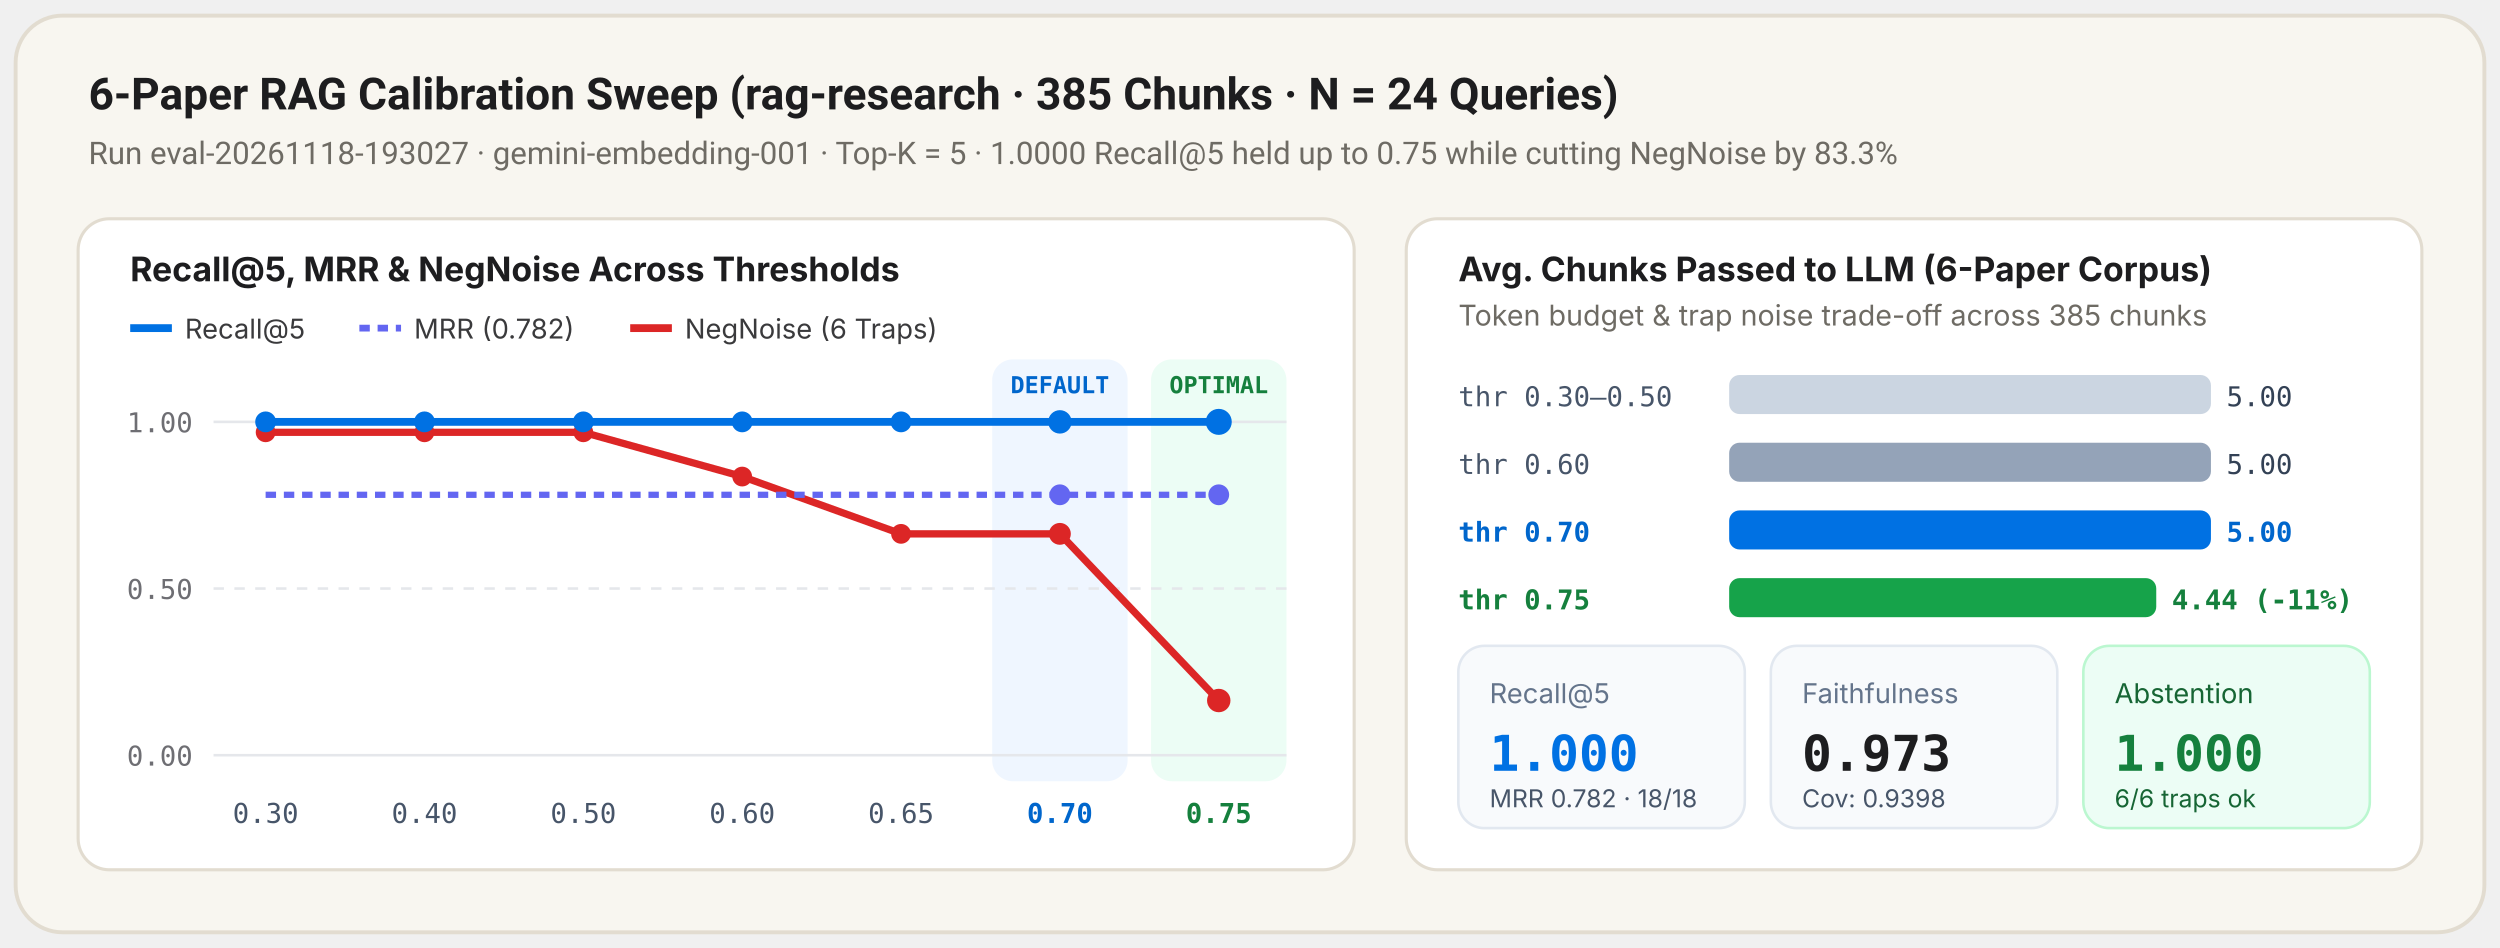
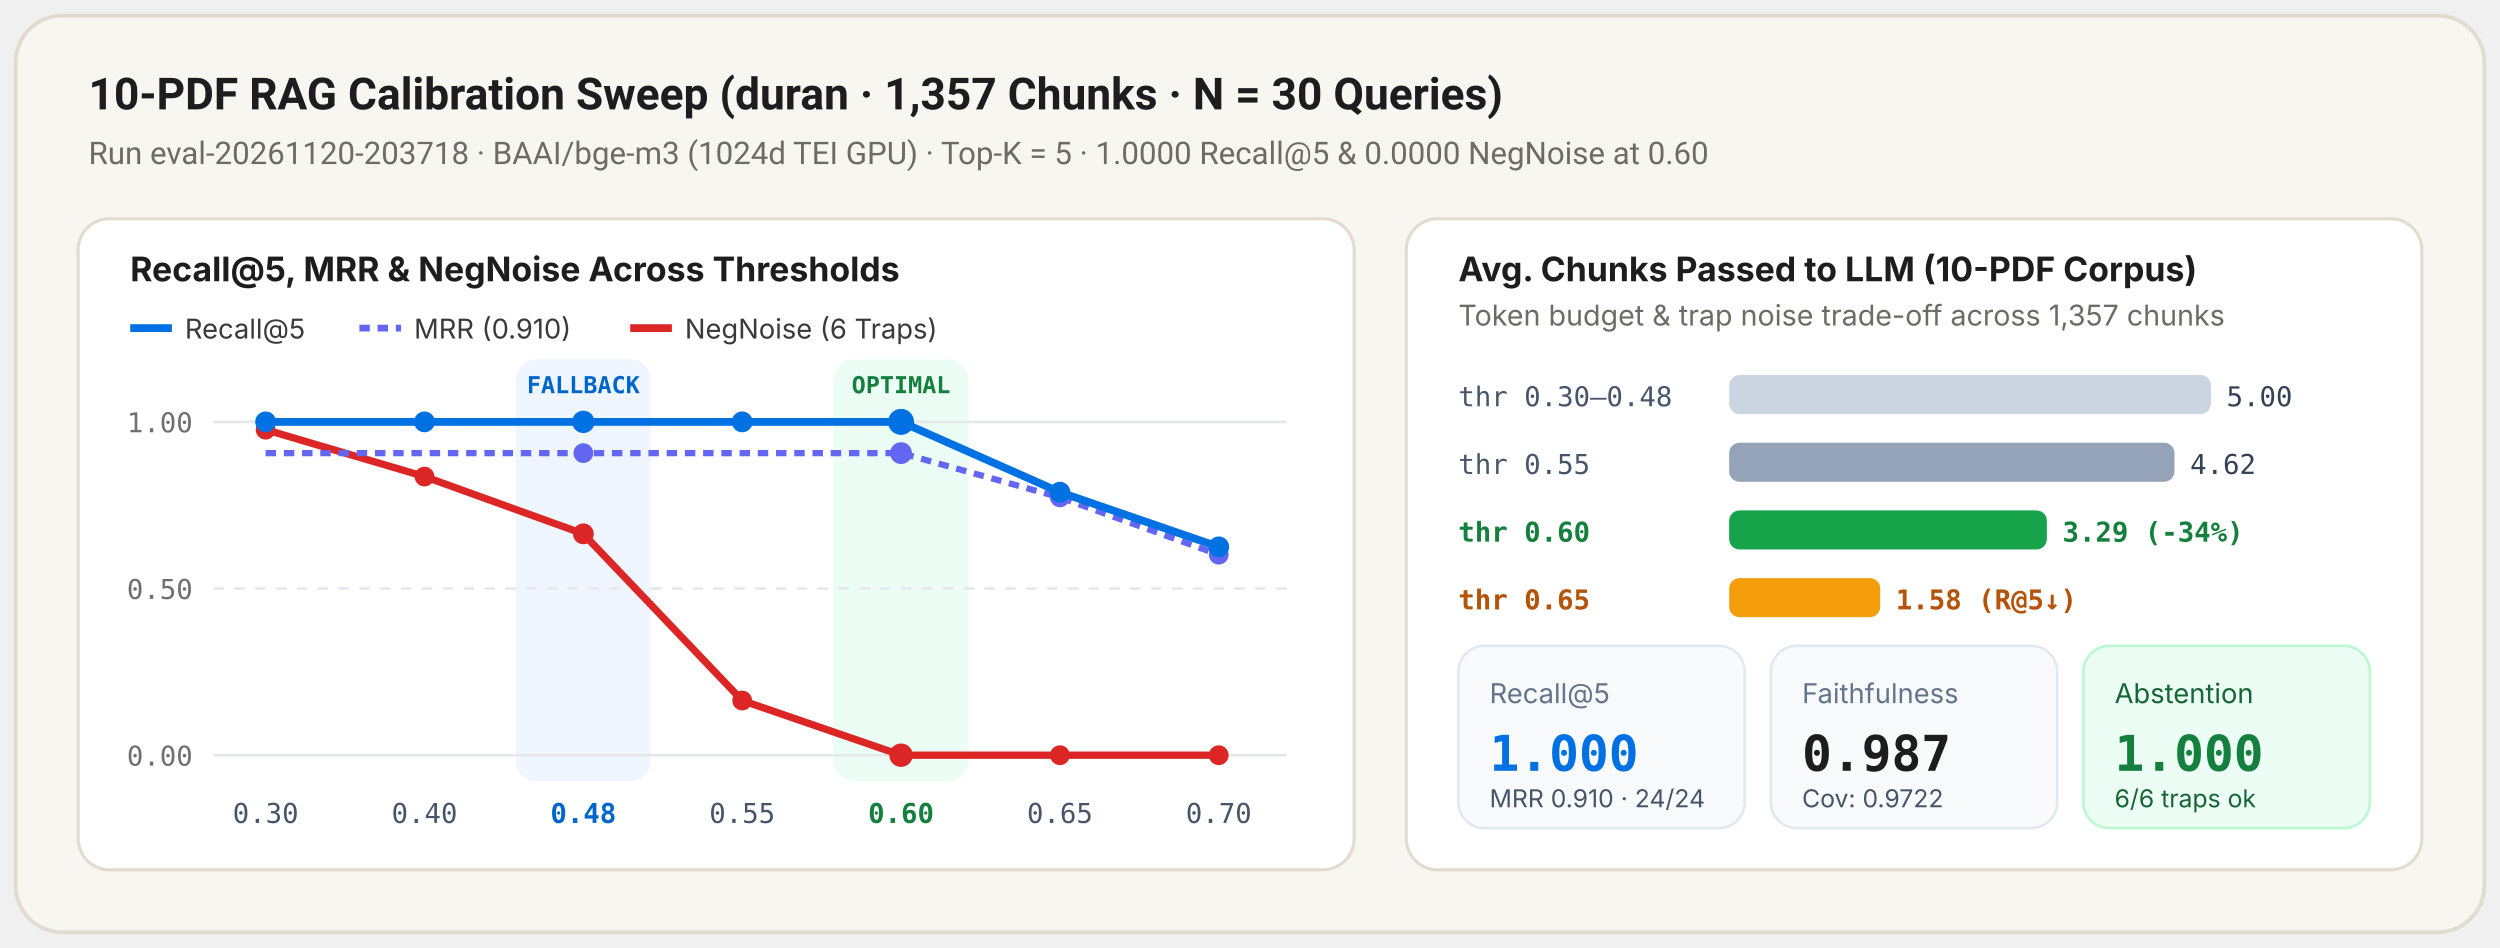
- <svg xmlns="http://www.w3.org/2000/svg" viewBox="0 0 960 364" width="960" height="364" role="img" aria-label="RAG Threshold Calibration Sweep (eval-20261118-193027)">
+ <svg xmlns="http://www.w3.org/2000/svg" viewBox="0 0 960 364" width="960" height="364" role="img" aria-label="10-PDF RAG Threshold Calibration Sweep (eval-20261120-203718)">
  <rect x="6" y="6" width="948" height="352" rx="18" fill="#F8F6F0" stroke="#E2DCD0" stroke-width="1.5" />
  <text x="34" y="42" font-family="-apple-system, BlinkMacSystemFont, 'Segoe UI', Roboto, Helvetica, Arial, sans-serif" font-size="17" font-weight="700" fill="#1D1D1F">
-     6-Paper RAG Calibration Sweep (rag-research · 385 Chunks · N = 24 Queries)
+     10-PDF RAG Calibration Sweep (duran · 1,357 Chunks · N = 30 Queries)
  </text>
  <text x="34" y="63" font-family="-apple-system, BlinkMacSystemFont, 'Segoe UI', Roboto, Helvetica, Arial, sans-serif" font-size="12" fill="#6E6B64">
-     Run eval-20261118-193027 · gemini-embedding-001 · Top-K = 5 · 1.0000 Recall@5 held up to 0.75 while cutting NegNoise by 83.3%
+     Run eval-20261120-203718 · BAAI/bge-m3 (1024d TEI GPU) · Top-K = 5 · 1.0000 Recall@5 &amp; 0.0000 NegNoise at 0.60
  </text>
  <rect x="30" y="84" width="490" height="250" rx="12" fill="#FFFFFF" stroke="#E2DCD0" stroke-width="1.2" />
  <text x="50" y="108" font-family="-apple-system, sans-serif" font-size="13" font-weight="700" fill="#1D1D1F">
    Recall@5, MRR &amp; NegNoise Across Thresholds
  </text>
  <line x1="50" y1="126" x2="66" y2="126" stroke="#0071E3" stroke-width="3" />
  <text x="71" y="130" font-family="-apple-system, sans-serif" font-size="10.5" fill="#3A3A3C">Recall@5</text>
  <line x1="138" y1="126" x2="154" y2="126" stroke="#6366F1" stroke-width="2.6" stroke-dasharray="4,3" />
-   <text x="159" y="130" font-family="-apple-system, sans-serif" font-size="10.5" fill="#3A3A3C">MRR (0.782)</text>
+   <text x="159" y="130" font-family="-apple-system, sans-serif" font-size="10.5" fill="#3A3A3C">MRR (0.910)</text>
  <line x1="242" y1="126" x2="258" y2="126" stroke="#DC2626" stroke-width="3" />
  <text x="263" y="130" font-family="-apple-system, sans-serif" font-size="10.5" fill="#3A3A3C">NegNoise (6 Traps)</text>
-   <rect x="381" y="138" width="52" height="162" rx="8" fill="#EFF6FF" />
-   <text x="407" y="151" text-anchor="middle" font-family="ui-monospace, monospace" font-size="9" font-weight="700" fill="#0066CC">DEFAULT</text>
-   <rect x="442" y="138" width="52" height="162" rx="8" fill="#ECFDF5" />
-   <text x="468" y="151" text-anchor="middle" font-family="ui-monospace, monospace" font-size="9" font-weight="700" fill="#15803D">OPTIMAL</text>
+   <rect x="198" y="138" width="52" height="162" rx="8" fill="#EFF6FF" />
+   <text x="224" y="151" text-anchor="middle" font-family="ui-monospace, monospace" font-size="9" font-weight="700" fill="#0066CC">FALLBACK</text>
+   <rect x="320" y="138" width="52" height="162" rx="8" fill="#ECFDF5" />
+   <text x="346" y="151" text-anchor="middle" font-family="ui-monospace, monospace" font-size="9" font-weight="700" fill="#15803D">OPTIMAL</text>
  <g stroke="#E5E7EB" stroke-width="1">
    <line x1="82" y1="162" x2="494" y2="162" />
    <line x1="82" y1="226" x2="494" y2="226" stroke-dasharray="4,4" />
    <line x1="82" y1="290" x2="494" y2="290" />
  </g>
  <text x="74" y="166" text-anchor="end" font-family="ui-monospace, monospace" font-size="10.5" fill="#6E6E73">1.00</text>
  <text x="74" y="230" text-anchor="end" font-family="ui-monospace, monospace" font-size="10.5" fill="#6E6E73">0.50</text>
  <text x="74" y="294" text-anchor="end" font-family="ui-monospace, monospace" font-size="10.5" fill="#6E6E73">0.00</text>
-   <polyline points="102,166 163,166 224,166 285,183 346,205 407,205 468,269" fill="none" stroke="#DC2626" stroke-width="2.8" />
+   <polyline points="102,165 163,183 224,205 285,269 346,290 407,290 468,290" fill="none" stroke="#DC2626" stroke-width="2.8" />
  <g fill="#DC2626">
-     <circle cx="102" cy="166" r="3.8" />
-     <circle cx="163" cy="166" r="3.8" />
-     <circle cx="224" cy="166" r="3.8" />
-     <circle cx="285" cy="183" r="3.8" />
-     <circle cx="346" cy="205" r="3.8" />
-     <circle cx="407" cy="205" r="4.2" />
-     <circle cx="468" cy="269" r="4.5" />
+     <circle cx="102" cy="165" r="3.8" />
+     <circle cx="163" cy="183" r="3.8" />
+     <circle cx="224" cy="205" r="4" />
+     <circle cx="285" cy="269" r="3.8" />
+     <circle cx="346" cy="290" r="4.5" />
+     <circle cx="407" cy="290" r="3.8" />
+     <circle cx="468" cy="290" r="3.8" />
  </g>
-   <polyline points="102,190 163,190 224,190 285,190 346,190 407,190 468,190" fill="none" stroke="#6366F1" stroke-width="2.4" stroke-dasharray="4,3" />
+   <polyline points="102,174 163,174 224,174 285,174 346,174 407,191 468,213" fill="none" stroke="#6366F1" stroke-width="2.4" stroke-dasharray="4,3" />
  <g fill="#6366F1">
-     <circle cx="407" cy="190" r="4" />
-     <circle cx="468" cy="190" r="4" />
+     <circle cx="224" cy="174" r="3.8" />
+     <circle cx="346" cy="174" r="4.2" />
+     <circle cx="407" cy="191" r="3.8" />
+     <circle cx="468" cy="213" r="3.8" />
  </g>
-   <polyline points="102,162 163,162 224,162 285,162 346,162 407,162 468,162" fill="none" stroke="#0071E3" stroke-width="3" />
+   <polyline points="102,162 163,162 224,162 285,162 346,162 407,189 468,210" fill="none" stroke="#0071E3" stroke-width="3" />
  <g fill="#0071E3">
    <circle cx="102" cy="162" r="4" />
    <circle cx="163" cy="162" r="4" />
-     <circle cx="224" cy="162" r="4" />
+     <circle cx="224" cy="162" r="4.3" />
    <circle cx="285" cy="162" r="4" />
-     <circle cx="346" cy="162" r="4" />
-     <circle cx="407" cy="162" r="4.5" />
-     <circle cx="468" cy="162" r="5" />
+     <circle cx="346" cy="162" r="5" />
+     <circle cx="407" cy="189" r="4" />
+     <circle cx="468" cy="210" r="4" />
  </g>
  <g font-family="ui-monospace, monospace" font-size="10.5" fill="#475569" text-anchor="middle">
    <text x="102" y="316">0.30</text>
    <text x="163" y="316">0.40</text>
-     <text x="224" y="316">0.50</text>
-     <text x="285" y="316">0.60</text>
-     <text x="346" y="316">0.65</text>
-     <text x="407" y="316" font-weight="700" fill="#0066CC">0.70</text>
-     <text x="468" y="316" font-weight="700" fill="#15803D">0.75</text>
+     <text x="224" y="316" font-weight="700" fill="#0066CC">0.48</text>
+     <text x="285" y="316">0.55</text>
+     <text x="346" y="316" font-weight="700" fill="#15803D">0.60</text>
+     <text x="407" y="316">0.65</text>
+     <text x="468" y="316">0.70</text>
  </g>
  <rect x="540" y="84" width="390" height="250" rx="12" fill="#FFFFFF" stroke="#E2DCD0" stroke-width="1.2" />
  <text x="560" y="108" font-family="-apple-system, sans-serif" font-size="13" font-weight="700" fill="#1D1D1F">
-     Avg. Chunks Passed to LLM (6-Paper Corpus)
+     Avg. Chunks Passed to LLM (10-PDF Corpus)
  </text>
  <text x="560" y="125" font-family="-apple-system, sans-serif" font-size="11" fill="#6E6B64">
-     Token budget &amp; trap noise trade-off across 385 chunks
+     Token budget &amp; trap noise trade-off across 1,357 chunks
  </text>
  <g font-family="ui-monospace, monospace" font-size="10.5">
-     <text x="560" y="156" fill="#475569">thr 0.30–0.50</text>
+     <text x="560" y="156" fill="#475569">thr 0.30–0.48</text>
    <rect x="664" y="144" width="185" height="15" rx="4" fill="#CBD5E1" />
    <text x="855" y="156" fill="#334155">5.00</text>
-     <text x="560" y="182" fill="#475569">thr 0.60</text>
-     <rect x="664" y="170" width="185" height="15" rx="4" fill="#94A3B8" />
-     <text x="855" y="182" fill="#334155">5.00</text>
-     <text x="560" y="208" font-weight="700" fill="#0066CC">thr 0.70</text>
-     <rect x="664" y="196" width="185" height="15" rx="4" fill="#0071E3" />
-     <text x="855" y="208" font-weight="700" fill="#0066CC">5.00</text>
-     <text x="560" y="234" font-weight="700" fill="#15803D">thr 0.75</text>
-     <rect x="664" y="222" width="164" height="15" rx="4" fill="#16A34A" />
-     <text x="834" y="234" font-weight="700" fill="#15803D">4.44 (-11%)</text>
+     <text x="560" y="182" fill="#475569">thr 0.55</text>
+     <rect x="664" y="170" width="171" height="15" rx="4" fill="#94A3B8" />
+     <text x="841" y="182" fill="#334155">4.62</text>
+     <text x="560" y="208" font-weight="700" fill="#15803D">thr 0.60</text>
+     <rect x="664" y="196" width="122" height="15" rx="4" fill="#16A34A" />
+     <text x="792" y="208" font-weight="700" fill="#15803D">3.29 (-34%)</text>
+     <text x="560" y="234" font-weight="600" fill="#B45309">thr 0.65</text>
+     <rect x="664" y="222" width="58" height="15" rx="4" fill="#F59E0B" />
+     <text x="728" y="234" font-weight="600" fill="#B45309">1.58 (R@5↓)</text>
  </g>
  <g transform="translate(560, 248)">
    <rect x="0" y="0" width="110" height="70" rx="10" fill="#F8FAFC" stroke="#E2E8F0" />
    <text x="12" y="22" font-family="-apple-system, sans-serif" font-size="10.5" fill="#64748B">Recall@5</text>
    <text x="12" y="48" font-family="ui-monospace, monospace" font-size="19" font-weight="700" fill="#0071E3">1.000</text>
-     <text x="12" y="62" font-family="-apple-system, sans-serif" font-size="9.5" fill="#475569">MRR 0.782 · 18/18</text>
+     <text x="12" y="62" font-family="-apple-system, sans-serif" font-size="9.5" fill="#475569">MRR 0.910 · 24/24</text>
    <rect x="120" y="0" width="110" height="70" rx="10" fill="#F8FAFC" stroke="#E2E8F0" />
    <text x="132" y="22" font-family="-apple-system, sans-serif" font-size="10.5" fill="#64748B">Faithfulness</text>
-     <text x="132" y="48" font-family="ui-monospace, monospace" font-size="19" font-weight="700" fill="#1D1D1F">0.973</text>
-     <text x="132" y="62" font-family="-apple-system, sans-serif" font-size="9.5" fill="#475569">Cov: 0.9398</text>
+     <text x="132" y="48" font-family="ui-monospace, monospace" font-size="19" font-weight="700" fill="#1D1D1F">0.987</text>
+     <text x="132" y="62" font-family="-apple-system, sans-serif" font-size="9.5" fill="#475569">Cov: 0.9722</text>
    <rect x="240" y="0" width="110" height="70" rx="10" fill="#ECFDF5" stroke="#BBF7D0" />
    <text x="252" y="22" font-family="-apple-system, sans-serif" font-size="10.5" fill="#166534">Abstention</text>
    <text x="252" y="48" font-family="ui-monospace, monospace" font-size="19" font-weight="700" fill="#15803D">1.000</text>
    <text x="252" y="62" font-family="-apple-system, sans-serif" font-size="9.5" fill="#166534">6/6 traps ok</text>
  </g>
</svg>
